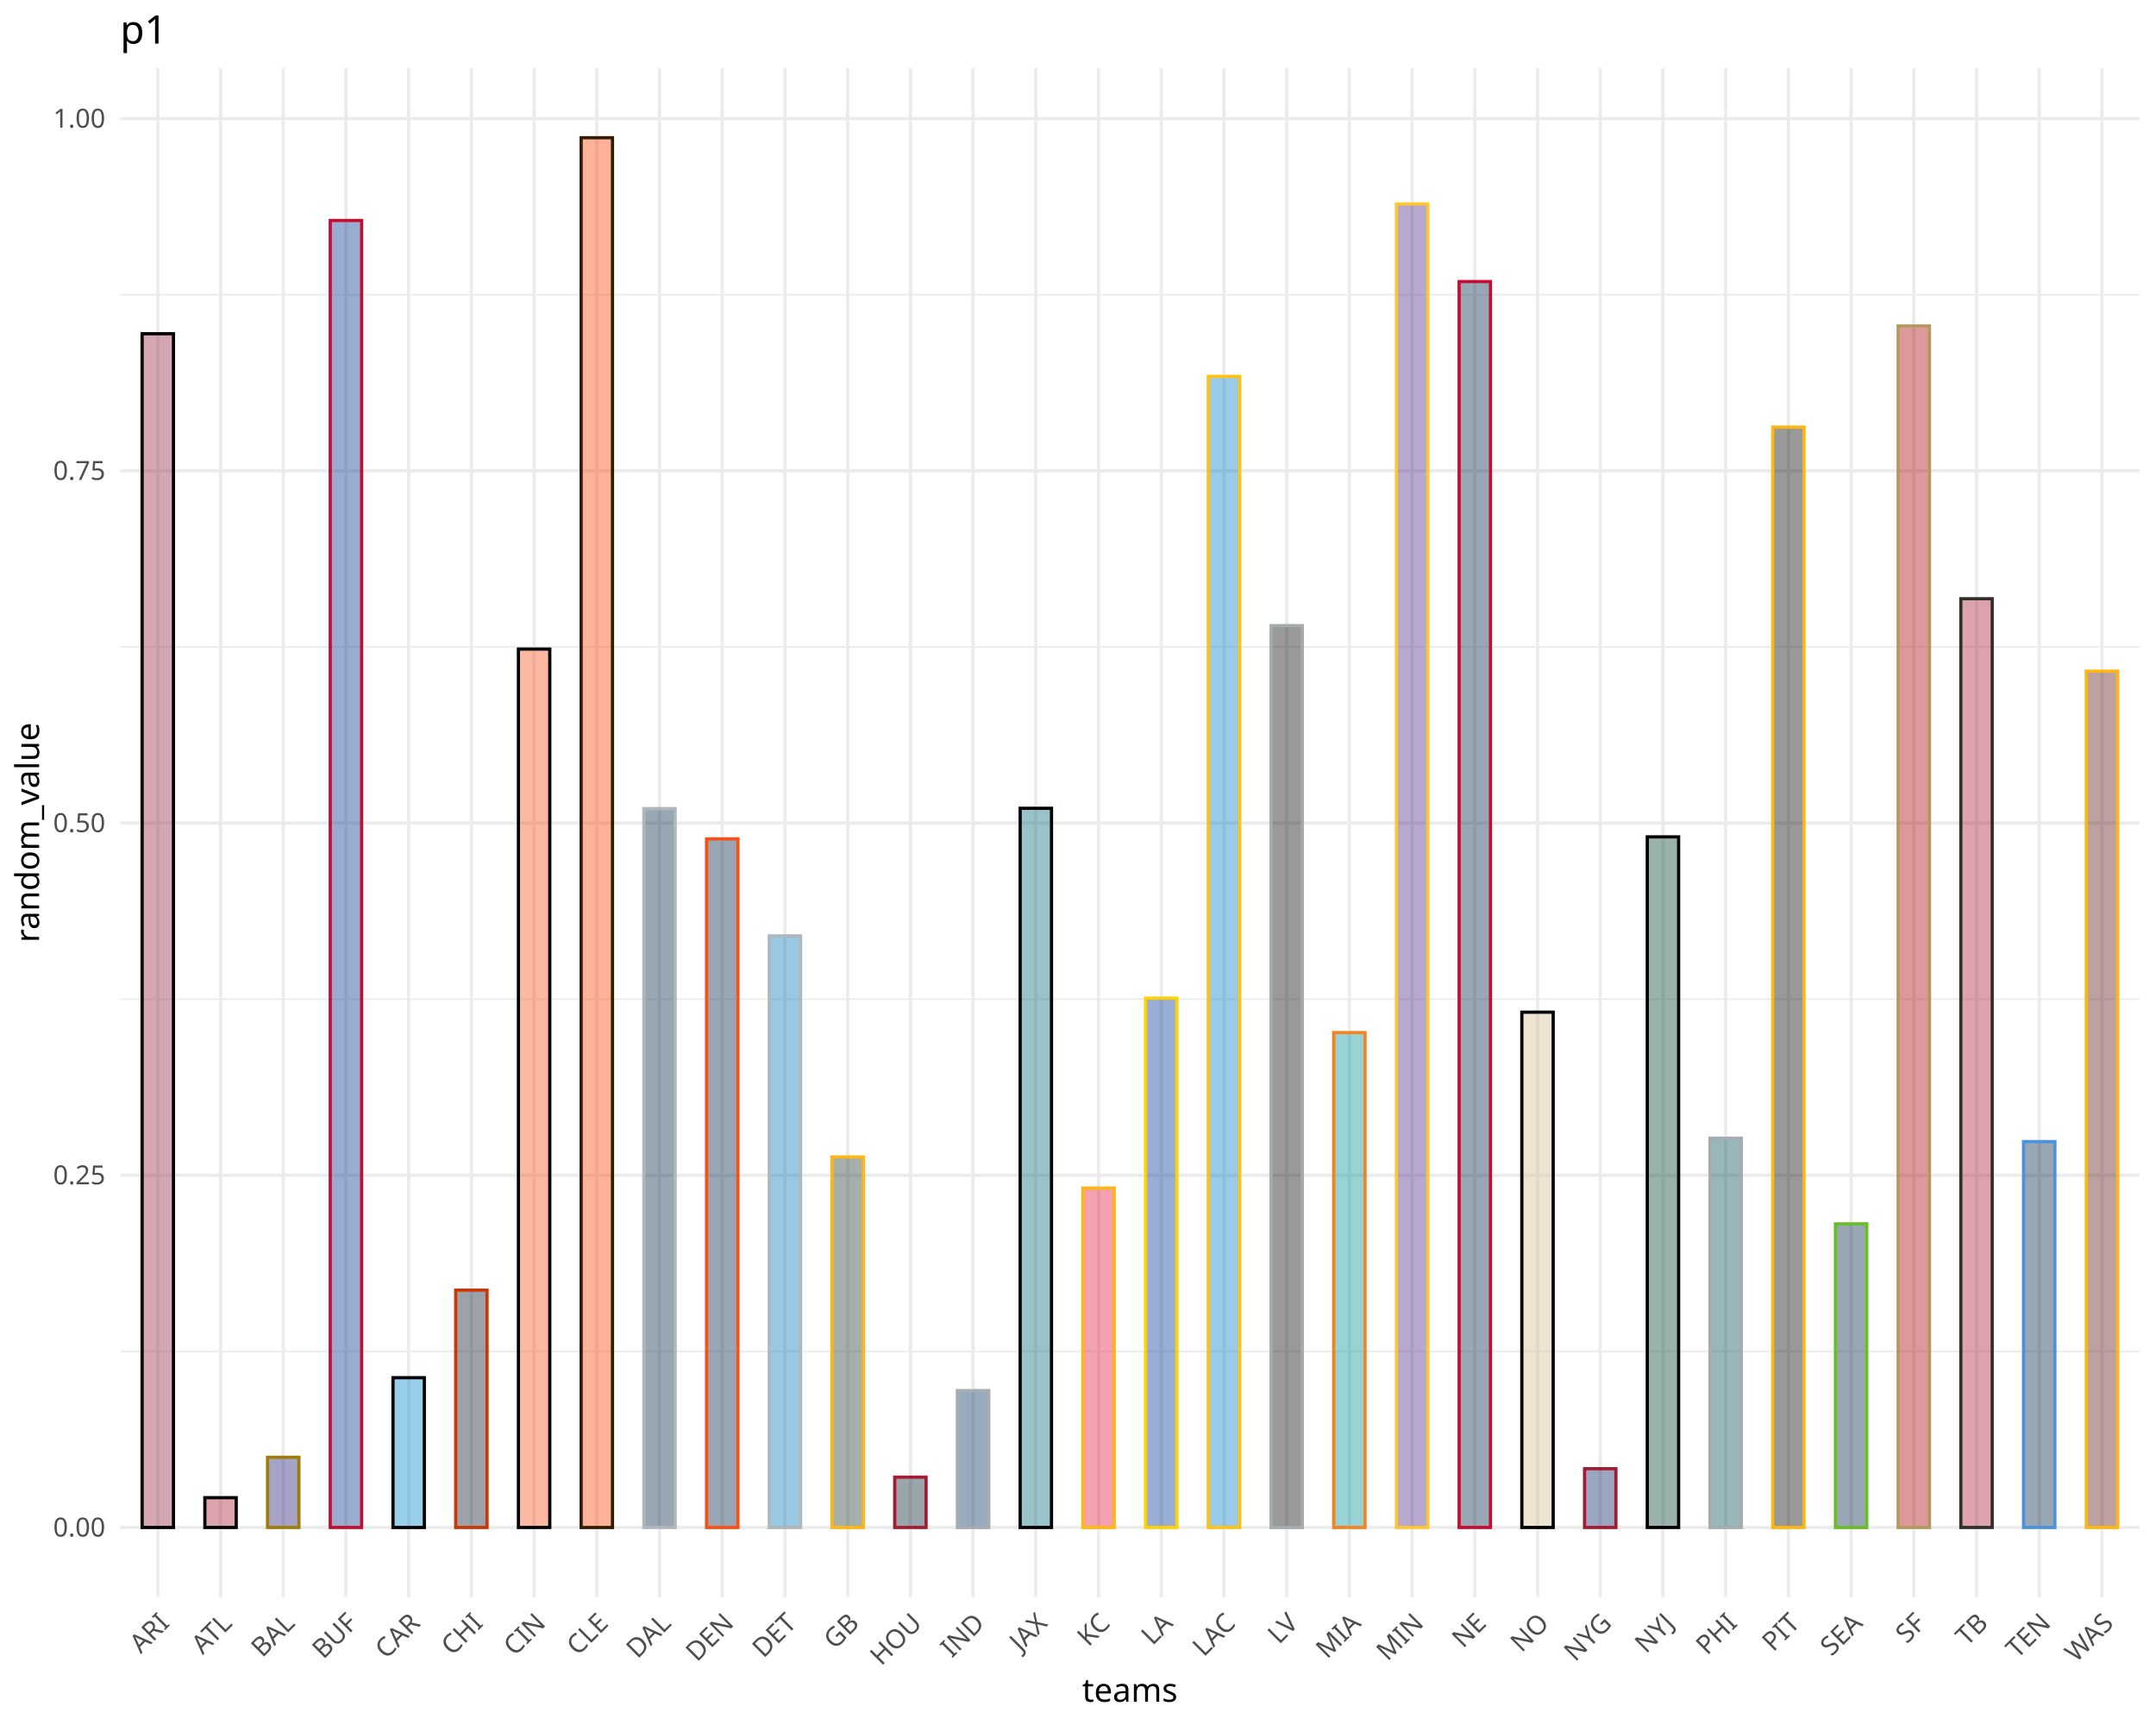
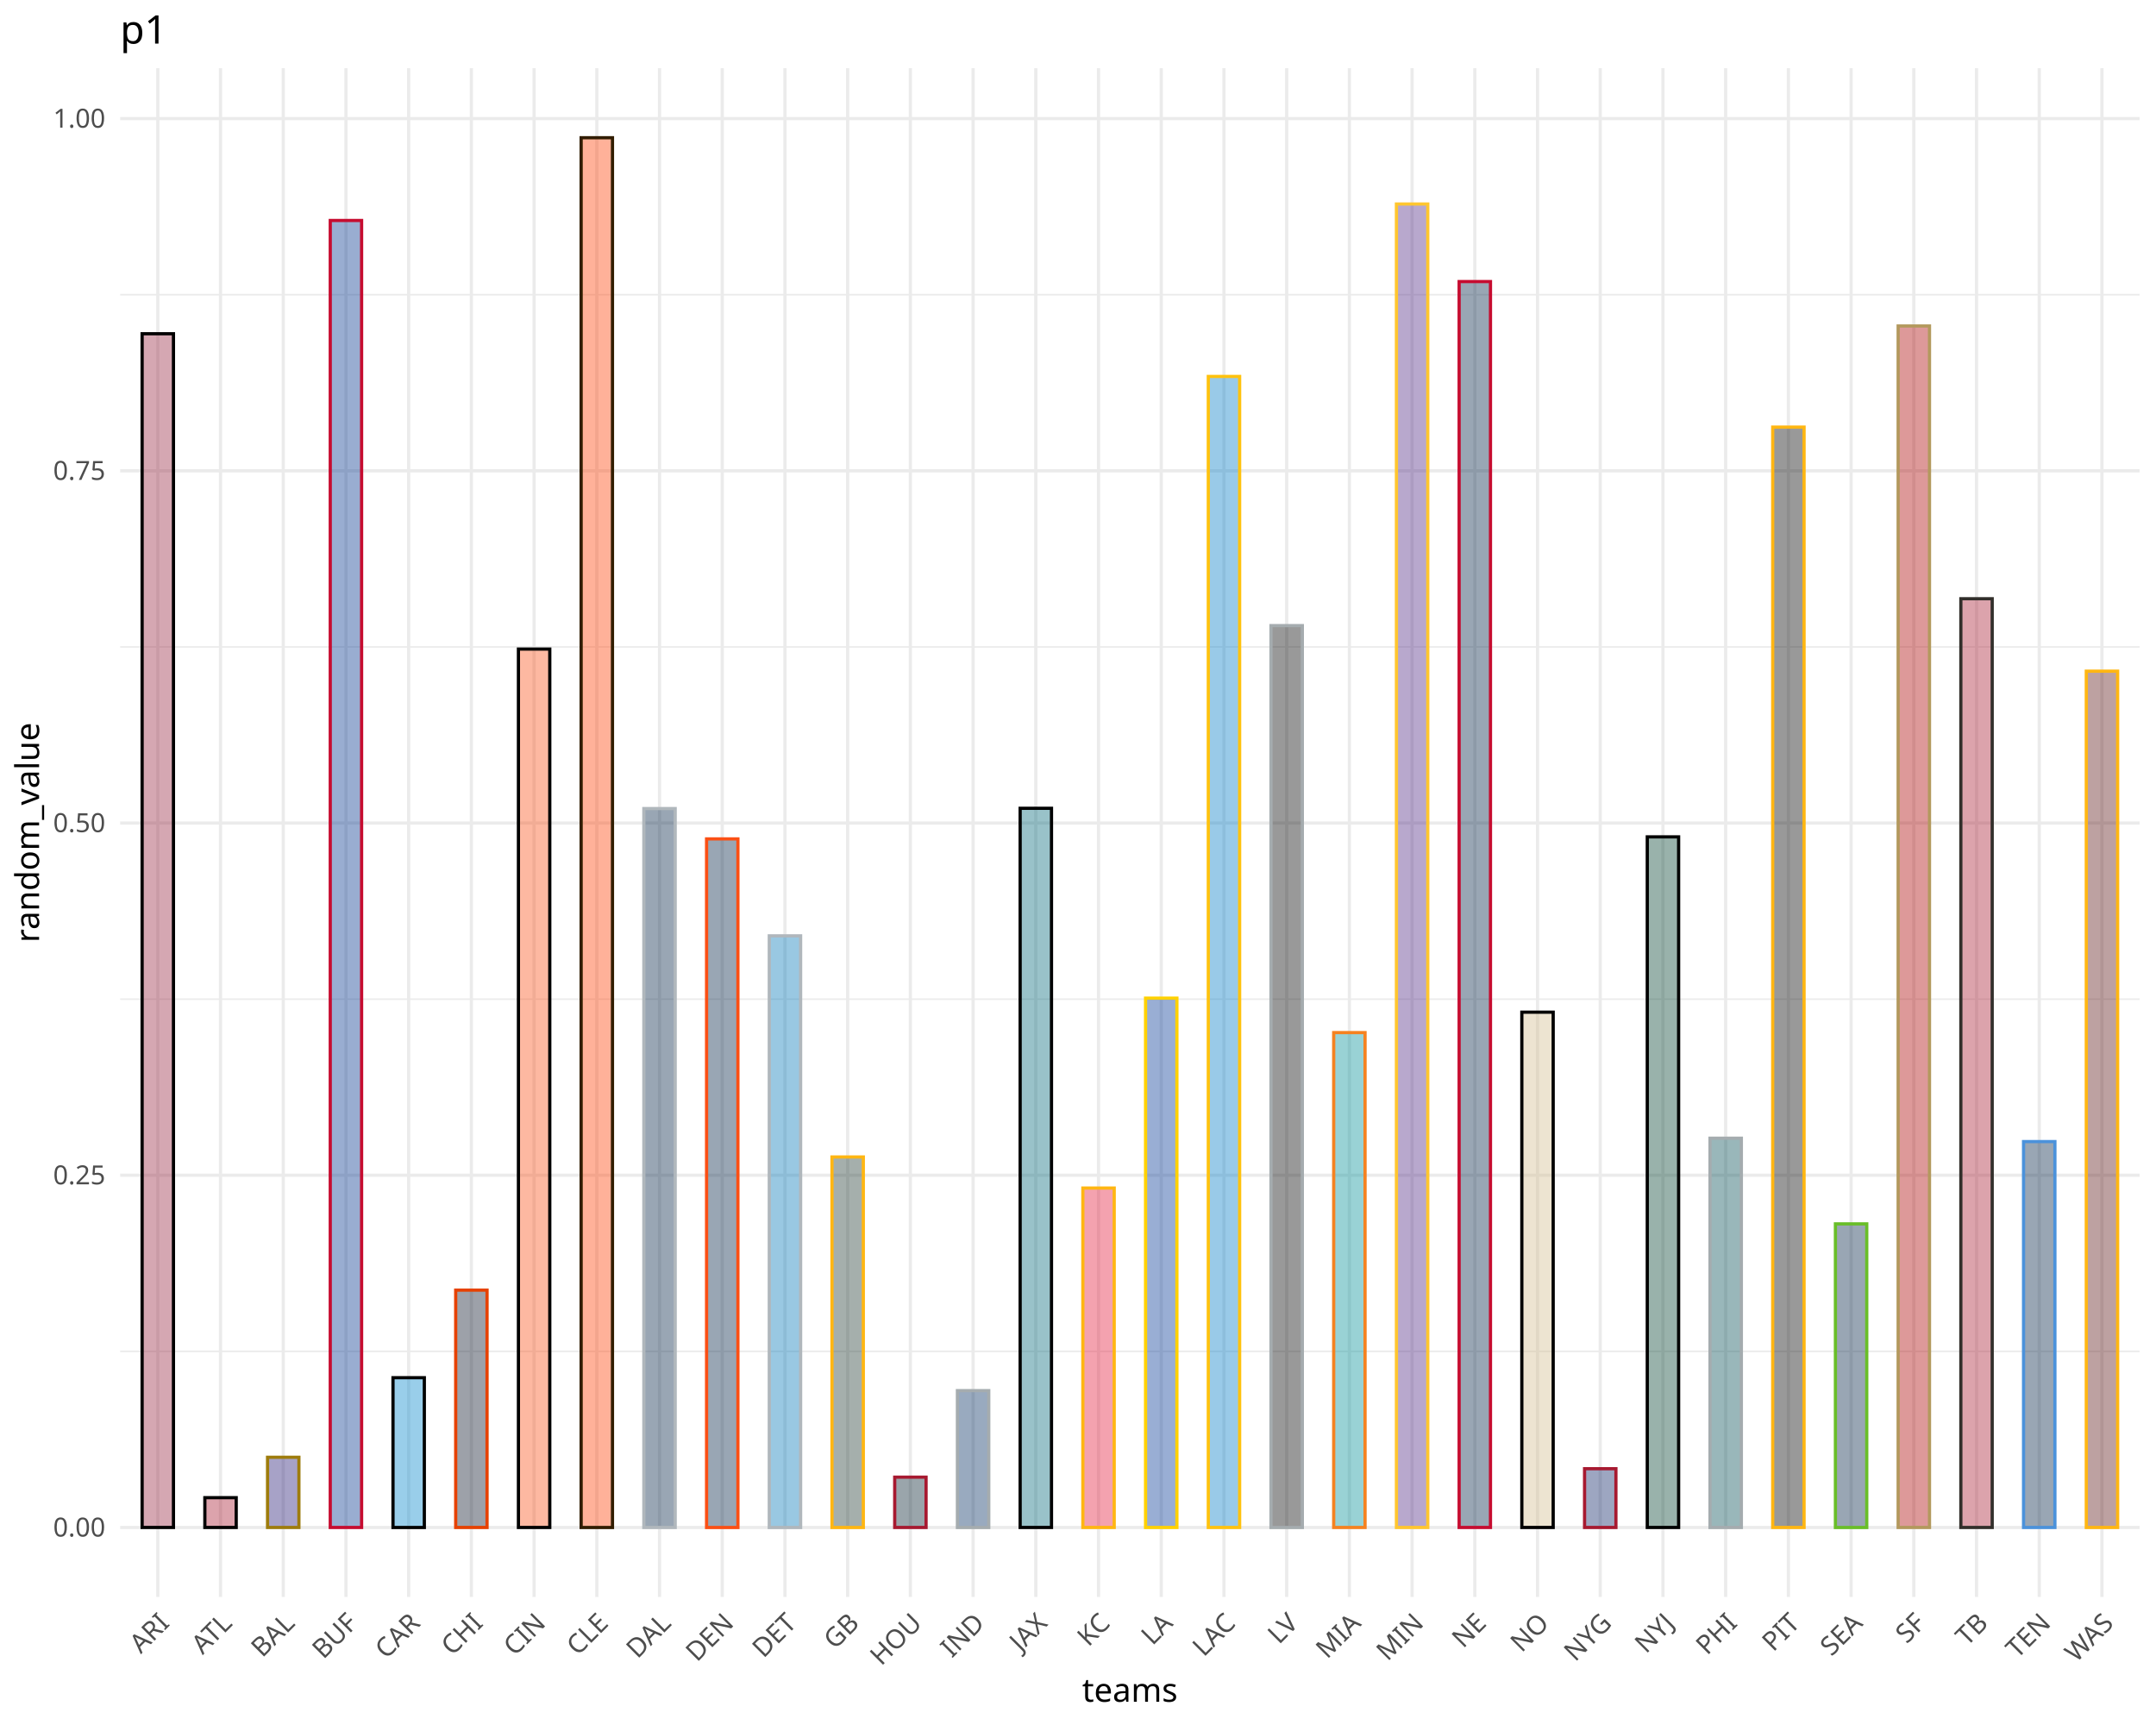
<svg xmlns="http://www.w3.org/2000/svg" class="svglite" data-engine-version="2.0" width="720.00pt" height="576.00pt" viewBox="0 0 720.00 576.00">
  <defs>
    <style type="text/css">
    .svglite line, .svglite polyline, .svglite polygon, .svglite path, .svglite rect, .svglite circle {
      fill: none;
      stroke: #000000;
      stroke-linecap: round;
      stroke-linejoin: round;
      stroke-miterlimit: 10.00;
    }
  </style>
  </defs>
  <rect width="100%" height="100%" style="stroke: none; fill: #FFFFFF;" />
  <defs>
    <clipPath id="cpMC4wMHw3MjAuMDB8MC4wMHw1NzYuMDA=">
      <rect x="0.00" y="0.00" width="720.00" height="576.00" />
    </clipPath>
  </defs>
  <g clip-path="url(#cpMC4wMHw3MjAuMDB8MC4wMHw1NzYuMDA=)">
</g>
  <defs>
    <clipPath id="cpNDAuMTN8NzE0LjUyfDIyLjc4fDUzMy4yNQ==">
      <rect x="40.13" y="22.78" width="674.39" height="510.46" />
    </clipPath>
  </defs>
  <g clip-path="url(#cpNDAuMTN8NzE0LjUyfDIyLjc4fDUzMy4yNQ==)">
    <polyline points="40.13,451.24 714.52,451.24 " style="stroke-width: 0.53; stroke: #EBEBEB; stroke-linecap: butt;" />
    <polyline points="40.13,333.63 714.52,333.63 " style="stroke-width: 0.53; stroke: #EBEBEB; stroke-linecap: butt;" />
    <polyline points="40.13,216.01 714.52,216.01 " style="stroke-width: 0.53; stroke: #EBEBEB; stroke-linecap: butt;" />
    <polyline points="40.13,98.40 714.52,98.40 " style="stroke-width: 0.53; stroke: #EBEBEB; stroke-linecap: butt;" />
    <polyline points="40.13,510.04 714.52,510.04 " style="stroke-width: 1.07; stroke: #EBEBEB; stroke-linecap: butt;" />
    <polyline points="40.13,392.43 714.52,392.43 " style="stroke-width: 1.07; stroke: #EBEBEB; stroke-linecap: butt;" />
    <polyline points="40.13,274.82 714.52,274.82 " style="stroke-width: 1.07; stroke: #EBEBEB; stroke-linecap: butt;" />
    <polyline points="40.13,157.21 714.52,157.21 " style="stroke-width: 1.07; stroke: #EBEBEB; stroke-linecap: butt;" />
    <polyline points="40.13,39.60 714.52,39.60 " style="stroke-width: 1.07; stroke: #EBEBEB; stroke-linecap: butt;" />
    <polyline points="52.70,533.25 52.70,22.78 " style="stroke-width: 1.07; stroke: #EBEBEB; stroke-linecap: butt;" />
    <polyline points="73.64,533.25 73.64,22.78 " style="stroke-width: 1.07; stroke: #EBEBEB; stroke-linecap: butt;" />
    <polyline points="94.59,533.25 94.59,22.78 " style="stroke-width: 1.07; stroke: #EBEBEB; stroke-linecap: butt;" />
    <polyline points="115.53,533.25 115.53,22.78 " style="stroke-width: 1.07; stroke: #EBEBEB; stroke-linecap: butt;" />
    <polyline points="136.47,533.25 136.47,22.78 " style="stroke-width: 1.07; stroke: #EBEBEB; stroke-linecap: butt;" />
    <polyline points="157.42,533.25 157.42,22.78 " style="stroke-width: 1.07; stroke: #EBEBEB; stroke-linecap: butt;" />
    <polyline points="178.36,533.25 178.36,22.78 " style="stroke-width: 1.07; stroke: #EBEBEB; stroke-linecap: butt;" />
    <polyline points="199.31,533.25 199.31,22.78 " style="stroke-width: 1.07; stroke: #EBEBEB; stroke-linecap: butt;" />
    <polyline points="220.25,533.25 220.25,22.78 " style="stroke-width: 1.07; stroke: #EBEBEB; stroke-linecap: butt;" />
    <polyline points="241.19,533.25 241.19,22.78 " style="stroke-width: 1.07; stroke: #EBEBEB; stroke-linecap: butt;" />
    <polyline points="262.14,533.25 262.14,22.78 " style="stroke-width: 1.07; stroke: #EBEBEB; stroke-linecap: butt;" />
    <polyline points="283.08,533.25 283.08,22.78 " style="stroke-width: 1.07; stroke: #EBEBEB; stroke-linecap: butt;" />
    <polyline points="304.02,533.25 304.02,22.78 " style="stroke-width: 1.07; stroke: #EBEBEB; stroke-linecap: butt;" />
    <polyline points="324.97,533.25 324.97,22.78 " style="stroke-width: 1.07; stroke: #EBEBEB; stroke-linecap: butt;" />
    <polyline points="345.91,533.25 345.91,22.78 " style="stroke-width: 1.07; stroke: #EBEBEB; stroke-linecap: butt;" />
    <polyline points="366.85,533.25 366.85,22.78 " style="stroke-width: 1.07; stroke: #EBEBEB; stroke-linecap: butt;" />
    <polyline points="387.80,533.25 387.80,22.78 " style="stroke-width: 1.07; stroke: #EBEBEB; stroke-linecap: butt;" />
    <polyline points="408.74,533.25 408.74,22.78 " style="stroke-width: 1.07; stroke: #EBEBEB; stroke-linecap: butt;" />
    <polyline points="429.69,533.25 429.69,22.78 " style="stroke-width: 1.07; stroke: #EBEBEB; stroke-linecap: butt;" />
    <polyline points="450.63,533.25 450.63,22.78 " style="stroke-width: 1.07; stroke: #EBEBEB; stroke-linecap: butt;" />
    <polyline points="471.57,533.25 471.57,22.78 " style="stroke-width: 1.07; stroke: #EBEBEB; stroke-linecap: butt;" />
    <polyline points="492.52,533.25 492.52,22.78 " style="stroke-width: 1.07; stroke: #EBEBEB; stroke-linecap: butt;" />
    <polyline points="513.46,533.25 513.46,22.78 " style="stroke-width: 1.07; stroke: #EBEBEB; stroke-linecap: butt;" />
    <polyline points="534.40,533.25 534.40,22.78 " style="stroke-width: 1.07; stroke: #EBEBEB; stroke-linecap: butt;" />
    <polyline points="555.35,533.25 555.35,22.78 " style="stroke-width: 1.07; stroke: #EBEBEB; stroke-linecap: butt;" />
    <polyline points="576.29,533.25 576.29,22.78 " style="stroke-width: 1.07; stroke: #EBEBEB; stroke-linecap: butt;" />
    <polyline points="597.24,533.25 597.24,22.78 " style="stroke-width: 1.07; stroke: #EBEBEB; stroke-linecap: butt;" />
    <polyline points="618.18,533.25 618.18,22.78 " style="stroke-width: 1.07; stroke: #EBEBEB; stroke-linecap: butt;" />
    <polyline points="639.12,533.25 639.12,22.78 " style="stroke-width: 1.07; stroke: #EBEBEB; stroke-linecap: butt;" />
    <polyline points="660.07,533.25 660.07,22.78 " style="stroke-width: 1.07; stroke: #EBEBEB; stroke-linecap: butt;" />
    <polyline points="681.01,533.25 681.01,22.78 " style="stroke-width: 1.07; stroke: #EBEBEB; stroke-linecap: butt;" />
    <polyline points="701.95,533.25 701.95,22.78 " style="stroke-width: 1.07; stroke: #EBEBEB; stroke-linecap: butt;" />
-     <rect x="47.46" y="111.44" width="10.47" height="398.60" style="stroke-width: 1.07; stroke-linecap: square; stroke-linejoin: miter; fill: #97233F; fill-opacity: 0.40;" />
-     <rect x="68.41" y="500.09" width="10.47" height="9.95" style="stroke-width: 1.07; stroke-linecap: square; stroke-linejoin: miter; fill: #A71930; fill-opacity: 0.40;" />
-     <rect x="89.35" y="486.60" width="10.47" height="23.44" style="stroke-width: 1.07; stroke: #9E7C0C; stroke-linecap: square; stroke-linejoin: miter; fill: #241773; fill-opacity: 0.40;" />
-     <rect x="110.29" y="73.62" width="10.47" height="436.42" style="stroke-width: 1.07; stroke: #C60C30; stroke-linecap: square; stroke-linejoin: miter; fill: #00338D; fill-opacity: 0.40;" />
-     <rect x="131.24" y="460.03" width="10.47" height="50.02" style="stroke-width: 1.07; stroke-linecap: square; stroke-linejoin: miter; fill: #0085CA; fill-opacity: 0.40;" />
-     <rect x="152.18" y="430.79" width="10.47" height="79.25" style="stroke-width: 1.07; stroke: #C83803; stroke-linecap: square; stroke-linejoin: miter; fill: #0B162A; fill-opacity: 0.40;" />
-     <rect x="173.13" y="216.73" width="10.47" height="293.31" style="stroke-width: 1.07; stroke-linecap: square; stroke-linejoin: miter; fill: #FB4F14; fill-opacity: 0.40;" />
-     <rect x="194.07" y="45.99" width="10.47" height="464.06" style="stroke-width: 1.07; stroke: #311D00; stroke-linecap: square; stroke-linejoin: miter; fill: #FF3C00; fill-opacity: 0.40;" />
-     <rect x="215.01" y="269.99" width="10.47" height="240.05" style="stroke-width: 1.07; stroke: #B0B7BC; stroke-linecap: square; stroke-linejoin: miter; fill: #002244; fill-opacity: 0.40;" />
-     <rect x="235.96" y="280.12" width="10.47" height="229.93" style="stroke-width: 1.07; stroke: #FB4F14; stroke-linecap: square; stroke-linejoin: miter; fill: #002244; fill-opacity: 0.40;" />
-     <rect x="256.90" y="312.49" width="10.47" height="197.56" style="stroke-width: 1.07; stroke: #B0B7BC; stroke-linecap: square; stroke-linejoin: miter; fill: #0076B6; fill-opacity: 0.40;" />
-     <rect x="277.84" y="386.33" width="10.47" height="123.72" style="stroke-width: 1.07; stroke: #FFB612; stroke-linecap: square; stroke-linejoin: miter; fill: #203731; fill-opacity: 0.40;" />
-     <rect x="298.79" y="493.24" width="10.47" height="16.80" style="stroke-width: 1.07; stroke: #A71930; stroke-linecap: square; stroke-linejoin: miter; fill: #03202F; fill-opacity: 0.40;" />
-     <rect x="319.73" y="464.35" width="10.47" height="45.70" style="stroke-width: 1.07; stroke: #A5ACAF; stroke-linecap: square; stroke-linejoin: miter; fill: #002C5F; fill-opacity: 0.40;" />
-     <rect x="340.68" y="269.90" width="10.47" height="240.14" style="stroke-width: 1.07; stroke-linecap: square; stroke-linejoin: miter; fill: #006778; fill-opacity: 0.40;" />
-     <rect x="361.62" y="396.70" width="10.47" height="113.34" style="stroke-width: 1.07; stroke: #FFB612; stroke-linecap: square; stroke-linejoin: miter; fill: #E31837; fill-opacity: 0.40;" />
-     <rect x="382.56" y="333.29" width="10.47" height="176.75" style="stroke-width: 1.07; stroke: #FFD100; stroke-linecap: square; stroke-linejoin: miter; fill: #003594; fill-opacity: 0.40;" />
-     <rect x="403.51" y="125.70" width="10.47" height="384.34" style="stroke-width: 1.07; stroke: #FFC20E; stroke-linecap: square; stroke-linejoin: miter; fill: #007BC7; fill-opacity: 0.40;" />
-     <rect x="424.45" y="208.90" width="10.47" height="301.15" style="stroke-width: 1.07; stroke: #A5ACAF; stroke-linecap: square; stroke-linejoin: miter; fill: #000000; fill-opacity: 0.40;" />
-     <rect x="445.39" y="344.80" width="10.47" height="165.24" style="stroke-width: 1.07; stroke: #F58220; stroke-linecap: square; stroke-linejoin: miter; fill: #008E97; fill-opacity: 0.40;" />
-     <rect x="466.34" y="68.12" width="10.47" height="441.92" style="stroke-width: 1.07; stroke: #FFC62F; stroke-linecap: square; stroke-linejoin: miter; fill: #4F2683; fill-opacity: 0.40;" />
-     <rect x="487.28" y="94.02" width="10.47" height="416.02" style="stroke-width: 1.07; stroke: #C60C30; stroke-linecap: square; stroke-linejoin: miter; fill: #002244; fill-opacity: 0.40;" />
-     <rect x="508.22" y="337.98" width="10.47" height="172.06" style="stroke-width: 1.07; stroke-linecap: square; stroke-linejoin: miter; fill: #D3BC8D; fill-opacity: 0.40;" />
-     <rect x="529.17" y="490.42" width="10.47" height="19.62" style="stroke-width: 1.07; stroke: #A71930; stroke-linecap: square; stroke-linejoin: miter; fill: #0B2265; fill-opacity: 0.40;" />
-     <rect x="550.11" y="279.44" width="10.47" height="230.60" style="stroke-width: 1.07; stroke-linecap: square; stroke-linejoin: miter; fill: #003F2D; fill-opacity: 0.40;" />
-     <rect x="571.06" y="380.06" width="10.47" height="129.99" style="stroke-width: 1.07; stroke: #A5ACAF; stroke-linecap: square; stroke-linejoin: miter; fill: #004C54; fill-opacity: 0.40;" />
-     <rect x="592.00" y="142.62" width="10.47" height="367.42" style="stroke-width: 1.07; stroke: #FFB612; stroke-linecap: square; stroke-linejoin: miter; fill: #000000; fill-opacity: 0.40;" />
-     <rect x="612.94" y="408.67" width="10.47" height="101.38" style="stroke-width: 1.07; stroke: #69BE28; stroke-linecap: square; stroke-linejoin: miter; fill: #002244; fill-opacity: 0.40;" />
-     <rect x="633.89" y="108.85" width="10.47" height="401.19" style="stroke-width: 1.07; stroke: #B3995D; stroke-linecap: square; stroke-linejoin: miter; fill: #AA0000; fill-opacity: 0.40;" />
-     <rect x="654.83" y="199.92" width="10.47" height="310.12" style="stroke-width: 1.07; stroke: #322F2B; stroke-linecap: square; stroke-linejoin: miter; fill: #A71930; fill-opacity: 0.40;" />
-     <rect x="675.77" y="381.19" width="10.47" height="128.85" style="stroke-width: 1.07; stroke: #4B92DB; stroke-linecap: square; stroke-linejoin: miter; fill: #002244; fill-opacity: 0.40;" />
-     <rect x="696.72" y="224.11" width="10.47" height="285.93" style="stroke-width: 1.07; stroke: #FFB612; stroke-linecap: square; stroke-linejoin: miter; fill: #5A1414; fill-opacity: 0.40;" />
+     <rect x="47.46" y="111.44" width="10.47" height="398.60" style="stroke-width: 1.07; stroke-linecap: butt; stroke-linejoin: miter; fill: #97233F; fill-opacity: 0.40;" />
+     <rect x="68.41" y="500.09" width="10.47" height="9.95" style="stroke-width: 1.07; stroke-linecap: butt; stroke-linejoin: miter; fill: #A71930; fill-opacity: 0.40;" />
+     <rect x="89.35" y="486.60" width="10.47" height="23.44" style="stroke-width: 1.07; stroke: #9E7C0C; stroke-linecap: butt; stroke-linejoin: miter; fill: #241773; fill-opacity: 0.40;" />
+     <rect x="110.29" y="73.62" width="10.47" height="436.42" style="stroke-width: 1.07; stroke: #C60C30; stroke-linecap: butt; stroke-linejoin: miter; fill: #00338D; fill-opacity: 0.40;" />
+     <rect x="131.24" y="460.03" width="10.47" height="50.02" style="stroke-width: 1.07; stroke-linecap: butt; stroke-linejoin: miter; fill: #0085CA; fill-opacity: 0.40;" />
+     <rect x="152.18" y="430.79" width="10.47" height="79.25" style="stroke-width: 1.07; stroke: #E64100; stroke-linecap: butt; stroke-linejoin: miter; fill: #0B162A; fill-opacity: 0.40;" />
+     <rect x="173.13" y="216.73" width="10.47" height="293.31" style="stroke-width: 1.07; stroke-linecap: butt; stroke-linejoin: miter; fill: #FB4F14; fill-opacity: 0.40;" />
+     <rect x="194.07" y="45.99" width="10.47" height="464.06" style="stroke-width: 1.07; stroke: #311D00; stroke-linecap: butt; stroke-linejoin: miter; fill: #FF3C00; fill-opacity: 0.40;" />
+     <rect x="215.01" y="269.99" width="10.47" height="240.05" style="stroke-width: 1.07; stroke: #B0B7BC; stroke-linecap: butt; stroke-linejoin: miter; fill: #002244; fill-opacity: 0.40;" />
+     <rect x="235.96" y="280.12" width="10.47" height="229.93" style="stroke-width: 1.07; stroke: #FB4F14; stroke-linecap: butt; stroke-linejoin: miter; fill: #002244; fill-opacity: 0.40;" />
+     <rect x="256.90" y="312.49" width="10.47" height="197.56" style="stroke-width: 1.07; stroke: #B0B7BC; stroke-linecap: butt; stroke-linejoin: miter; fill: #0076B6; fill-opacity: 0.40;" />
+     <rect x="277.84" y="386.33" width="10.47" height="123.72" style="stroke-width: 1.07; stroke: #FFB612; stroke-linecap: butt; stroke-linejoin: miter; fill: #203731; fill-opacity: 0.40;" />
+     <rect x="298.79" y="493.24" width="10.47" height="16.80" style="stroke-width: 1.07; stroke: #A71930; stroke-linecap: butt; stroke-linejoin: miter; fill: #03202F; fill-opacity: 0.40;" />
+     <rect x="319.73" y="464.35" width="10.47" height="45.70" style="stroke-width: 1.07; stroke: #A5ACAF; stroke-linecap: butt; stroke-linejoin: miter; fill: #002C5F; fill-opacity: 0.40;" />
+     <rect x="340.68" y="269.90" width="10.47" height="240.14" style="stroke-width: 1.07; stroke-linecap: butt; stroke-linejoin: miter; fill: #006778; fill-opacity: 0.40;" />
+     <rect x="361.62" y="396.70" width="10.47" height="113.34" style="stroke-width: 1.07; stroke: #FFB612; stroke-linecap: butt; stroke-linejoin: miter; fill: #E31837; fill-opacity: 0.40;" />
+     <rect x="382.56" y="333.29" width="10.47" height="176.75" style="stroke-width: 1.07; stroke: #FFD100; stroke-linecap: butt; stroke-linejoin: miter; fill: #003594; fill-opacity: 0.40;" />
+     <rect x="403.51" y="125.70" width="10.47" height="384.34" style="stroke-width: 1.07; stroke: #FFC20E; stroke-linecap: butt; stroke-linejoin: miter; fill: #007BC7; fill-opacity: 0.40;" />
+     <rect x="424.45" y="208.90" width="10.47" height="301.15" style="stroke-width: 1.07; stroke: #A5ACAF; stroke-linecap: butt; stroke-linejoin: miter; fill: #000000; fill-opacity: 0.40;" />
+     <rect x="445.39" y="344.80" width="10.47" height="165.24" style="stroke-width: 1.07; stroke: #F58220; stroke-linecap: butt; stroke-linejoin: miter; fill: #008E97; fill-opacity: 0.40;" />
+     <rect x="466.34" y="68.12" width="10.47" height="441.92" style="stroke-width: 1.07; stroke: #FFC62F; stroke-linecap: butt; stroke-linejoin: miter; fill: #4F2683; fill-opacity: 0.40;" />
+     <rect x="487.28" y="94.02" width="10.47" height="416.02" style="stroke-width: 1.07; stroke: #C60C30; stroke-linecap: butt; stroke-linejoin: miter; fill: #002244; fill-opacity: 0.40;" />
+     <rect x="508.22" y="337.98" width="10.47" height="172.06" style="stroke-width: 1.07; stroke-linecap: butt; stroke-linejoin: miter; fill: #D3BC8D; fill-opacity: 0.40;" />
+     <rect x="529.17" y="490.42" width="10.47" height="19.62" style="stroke-width: 1.07; stroke: #A71930; stroke-linecap: butt; stroke-linejoin: miter; fill: #0B2265; fill-opacity: 0.40;" />
+     <rect x="550.11" y="279.44" width="10.47" height="230.60" style="stroke-width: 1.07; stroke-linecap: butt; stroke-linejoin: miter; fill: #003F2D; fill-opacity: 0.40;" />
+     <rect x="571.06" y="380.06" width="10.47" height="129.99" style="stroke-width: 1.07; stroke: #A5ACAF; stroke-linecap: butt; stroke-linejoin: miter; fill: #004C54; fill-opacity: 0.40;" />
+     <rect x="592.00" y="142.62" width="10.47" height="367.42" style="stroke-width: 1.07; stroke: #FFB612; stroke-linecap: butt; stroke-linejoin: miter; fill: #000000; fill-opacity: 0.40;" />
+     <rect x="612.94" y="408.67" width="10.47" height="101.38" style="stroke-width: 1.07; stroke: #69BE28; stroke-linecap: butt; stroke-linejoin: miter; fill: #002244; fill-opacity: 0.40;" />
+     <rect x="633.89" y="108.85" width="10.47" height="401.19" style="stroke-width: 1.07; stroke: #B3995D; stroke-linecap: butt; stroke-linejoin: miter; fill: #AA0000; fill-opacity: 0.40;" />
+     <rect x="654.83" y="199.92" width="10.47" height="310.12" style="stroke-width: 1.07; stroke: #322F2B; stroke-linecap: butt; stroke-linejoin: miter; fill: #A71930; fill-opacity: 0.40;" />
+     <rect x="675.77" y="381.19" width="10.47" height="128.85" style="stroke-width: 1.07; stroke: #4B92DB; stroke-linecap: butt; stroke-linejoin: miter; fill: #002244; fill-opacity: 0.40;" />
+     <rect x="696.72" y="224.11" width="10.47" height="285.93" style="stroke-width: 1.07; stroke: #FFB612; stroke-linecap: butt; stroke-linejoin: miter; fill: #5A1414; fill-opacity: 0.40;" />
  </g>
  <g clip-path="url(#cpMC4wMHw3MjAuMDB8MC4wMHw1NzYuMDA=)">
    <text x="35.20" y="513.07" text-anchor="end" style="font-size: 8.80px; fill: #4D4D4D; font-family: sans;" textLength="17.13px" lengthAdjust="spacingAndGlyphs">0.00</text>
    <text x="35.20" y="395.46" text-anchor="end" style="font-size: 8.80px; fill: #4D4D4D; font-family: sans;" textLength="17.13px" lengthAdjust="spacingAndGlyphs">0.25</text>
    <text x="35.20" y="277.85" text-anchor="end" style="font-size: 8.80px; fill: #4D4D4D; font-family: sans;" textLength="17.13px" lengthAdjust="spacingAndGlyphs">0.50</text>
    <text x="35.20" y="160.24" text-anchor="end" style="font-size: 8.80px; fill: #4D4D4D; font-family: sans;" textLength="17.13px" lengthAdjust="spacingAndGlyphs">0.75</text>
    <text x="35.20" y="42.63" text-anchor="end" style="font-size: 8.80px; fill: #4D4D4D; font-family: sans;" textLength="17.13px" lengthAdjust="spacingAndGlyphs">1.00</text>
    <text transform="translate(56.98,542.46) rotate(-45)" text-anchor="end" style="font-size: 8.80px; fill: #4D4D4D; font-family: sans;" textLength="14.67px" lengthAdjust="spacingAndGlyphs">ARI</text>
    <text transform="translate(77.93,542.46) rotate(-45)" text-anchor="end" style="font-size: 8.80px; fill: #4D4D4D; font-family: sans;" textLength="16.14px" lengthAdjust="spacingAndGlyphs">ATL</text>
    <text transform="translate(98.87,542.46) rotate(-45)" text-anchor="end" style="font-size: 8.80px; fill: #4D4D4D; font-family: sans;" textLength="16.64px" lengthAdjust="spacingAndGlyphs">BAL</text>
    <text transform="translate(119.81,542.46) rotate(-45)" text-anchor="end" style="font-size: 8.80px; fill: #4D4D4D; font-family: sans;" textLength="17.60px" lengthAdjust="spacingAndGlyphs">BUF</text>
    <text transform="translate(140.76,542.46) rotate(-45)" text-anchor="end" style="font-size: 8.80px; fill: #4D4D4D; font-family: sans;" textLength="18.59px" lengthAdjust="spacingAndGlyphs">CAR</text>
    <text transform="translate(161.70,542.46) rotate(-45)" text-anchor="end" style="font-size: 8.80px; fill: #4D4D4D; font-family: sans;" textLength="15.16px" lengthAdjust="spacingAndGlyphs">CHI</text>
    <text transform="translate(182.64,542.46) rotate(-45)" text-anchor="end" style="font-size: 8.80px; fill: #4D4D4D; font-family: sans;" textLength="15.16px" lengthAdjust="spacingAndGlyphs">CIN</text>
    <text transform="translate(203.59,542.46) rotate(-45)" text-anchor="end" style="font-size: 8.80px; fill: #4D4D4D; font-family: sans;" textLength="17.12px" lengthAdjust="spacingAndGlyphs">CLE</text>
    <text transform="translate(224.53,542.46) rotate(-45)" text-anchor="end" style="font-size: 8.80px; fill: #4D4D4D; font-family: sans;" textLength="17.12px" lengthAdjust="spacingAndGlyphs">DAL</text>
    <text transform="translate(245.47,542.46) rotate(-45)" text-anchor="end" style="font-size: 8.80px; fill: #4D4D4D; font-family: sans;" textLength="18.59px" lengthAdjust="spacingAndGlyphs">DEN</text>
    <text transform="translate(266.42,542.46) rotate(-45)" text-anchor="end" style="font-size: 8.80px; fill: #4D4D4D; font-family: sans;" textLength="17.60px" lengthAdjust="spacingAndGlyphs">DET</text>
    <text transform="translate(287.36,542.46) rotate(-45)" text-anchor="end" style="font-size: 8.80px; fill: #4D4D4D; font-family: sans;" textLength="12.72px" lengthAdjust="spacingAndGlyphs">GB</text>
    <text transform="translate(308.31,542.46) rotate(-45)" text-anchor="end" style="font-size: 8.80px; fill: #4D4D4D; font-family: sans;" textLength="19.56px" lengthAdjust="spacingAndGlyphs">HOU</text>
    <text transform="translate(329.25,542.46) rotate(-45)" text-anchor="end" style="font-size: 8.80px; fill: #4D4D4D; font-family: sans;" textLength="15.16px" lengthAdjust="spacingAndGlyphs">IND</text>
    <text transform="translate(350.19,542.46) rotate(-45)" text-anchor="end" style="font-size: 8.80px; fill: #4D4D4D; font-family: sans;" textLength="16.15px" lengthAdjust="spacingAndGlyphs">JAX</text>
    <text transform="translate(371.14,542.46) rotate(-45)" text-anchor="end" style="font-size: 8.80px; fill: #4D4D4D; font-family: sans;" textLength="12.23px" lengthAdjust="spacingAndGlyphs">KC</text>
    <text transform="translate(392.08,542.46) rotate(-45)" text-anchor="end" style="font-size: 8.80px; fill: #4D4D4D; font-family: sans;" textLength="10.77px" lengthAdjust="spacingAndGlyphs">LA</text>
    <text transform="translate(413.02,542.46) rotate(-45)" text-anchor="end" style="font-size: 8.80px; fill: #4D4D4D; font-family: sans;" textLength="17.12px" lengthAdjust="spacingAndGlyphs">LAC</text>
    <text transform="translate(433.97,542.46) rotate(-45)" text-anchor="end" style="font-size: 8.80px; fill: #4D4D4D; font-family: sans;" textLength="10.77px" lengthAdjust="spacingAndGlyphs">LV</text>
    <text transform="translate(454.91,542.46) rotate(-45)" text-anchor="end" style="font-size: 8.80px; fill: #4D4D4D; font-family: sans;" textLength="15.65px" lengthAdjust="spacingAndGlyphs">MIA</text>
    <text transform="translate(475.86,542.46) rotate(-45)" text-anchor="end" style="font-size: 8.80px; fill: #4D4D4D; font-family: sans;" textLength="16.14px" lengthAdjust="spacingAndGlyphs">MIN</text>
    <text transform="translate(496.80,542.46) rotate(-45)" text-anchor="end" style="font-size: 8.80px; fill: #4D4D4D; font-family: sans;" textLength="12.23px" lengthAdjust="spacingAndGlyphs">NE</text>
    <text transform="translate(517.74,542.46) rotate(-45)" text-anchor="end" style="font-size: 8.80px; fill: #4D4D4D; font-family: sans;" textLength="13.21px" lengthAdjust="spacingAndGlyphs">NO</text>
    <text transform="translate(538.69,542.46) rotate(-45)" text-anchor="end" style="font-size: 8.80px; fill: #4D4D4D; font-family: sans;" textLength="19.08px" lengthAdjust="spacingAndGlyphs">NYG</text>
    <text transform="translate(559.63,542.46) rotate(-45)" text-anchor="end" style="font-size: 8.80px; fill: #4D4D4D; font-family: sans;" textLength="16.63px" lengthAdjust="spacingAndGlyphs">NYJ</text>
    <text transform="translate(580.57,542.46) rotate(-45)" text-anchor="end" style="font-size: 8.80px; fill: #4D4D4D; font-family: sans;" textLength="14.67px" lengthAdjust="spacingAndGlyphs">PHI</text>
    <text transform="translate(601.52,542.46) rotate(-45)" text-anchor="end" style="font-size: 8.80px; fill: #4D4D4D; font-family: sans;" textLength="13.69px" lengthAdjust="spacingAndGlyphs">PIT</text>
    <text transform="translate(622.46,542.46) rotate(-45)" text-anchor="end" style="font-size: 8.80px; fill: #4D4D4D; font-family: sans;" textLength="17.61px" lengthAdjust="spacingAndGlyphs">SEA</text>
    <text transform="translate(643.41,542.46) rotate(-45)" text-anchor="end" style="font-size: 8.80px; fill: #4D4D4D; font-family: sans;" textLength="11.25px" lengthAdjust="spacingAndGlyphs">SF</text>
    <text transform="translate(664.35,542.46) rotate(-45)" text-anchor="end" style="font-size: 8.80px; fill: #4D4D4D; font-family: sans;" textLength="11.25px" lengthAdjust="spacingAndGlyphs">TB</text>
    <text transform="translate(685.29,542.46) rotate(-45)" text-anchor="end" style="font-size: 8.80px; fill: #4D4D4D; font-family: sans;" textLength="17.60px" lengthAdjust="spacingAndGlyphs">TEN</text>
    <text transform="translate(706.24,542.46) rotate(-45)" text-anchor="end" style="font-size: 8.80px; fill: #4D4D4D; font-family: sans;" textLength="20.05px" lengthAdjust="spacingAndGlyphs">WAS</text>
    <text x="377.33" y="568.24" text-anchor="middle" style="font-size: 11.00px; font-family: sans;" textLength="29.96px" lengthAdjust="spacingAndGlyphs">teams</text>
    <text transform="translate(13.05,278.01) rotate(-90)" text-anchor="middle" style="font-size: 11.00px; font-family: sans;" textLength="69.72px" lengthAdjust="spacingAndGlyphs">random_value</text>
    <text x="40.13" y="14.56" style="font-size: 13.20px; font-family: sans;" textLength="14.68px" lengthAdjust="spacingAndGlyphs">p1</text>
  </g>
</svg>
